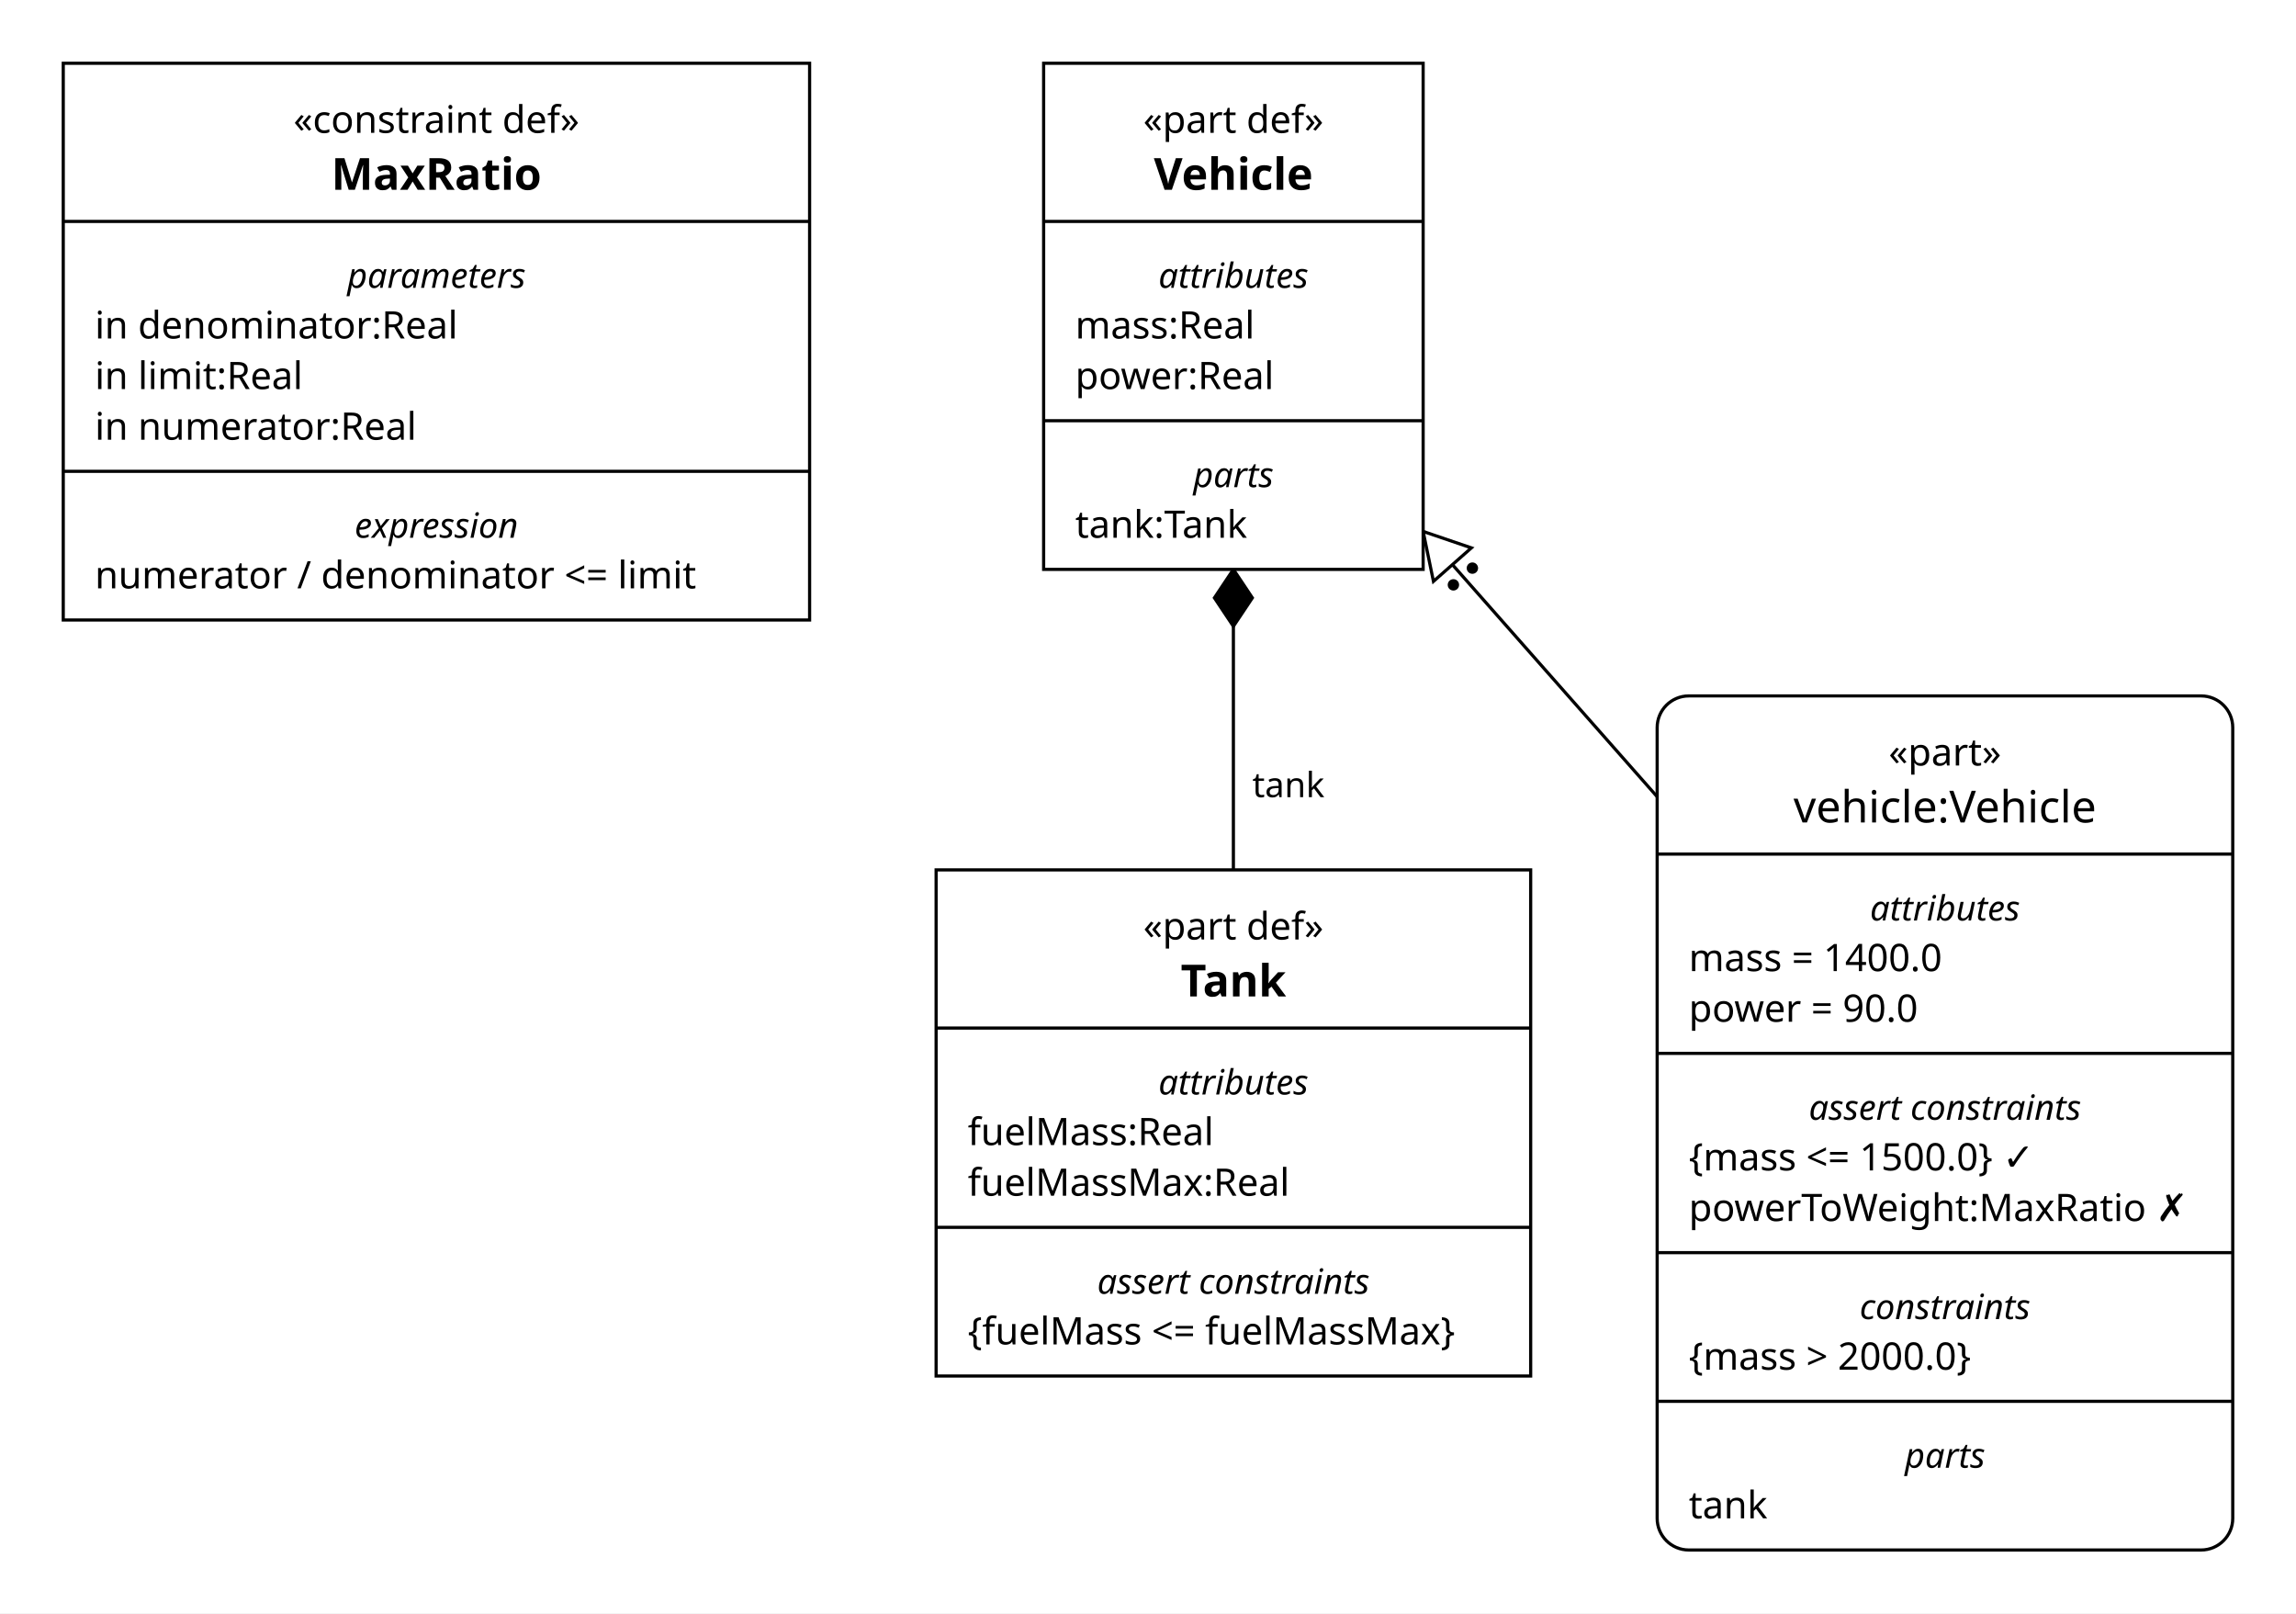
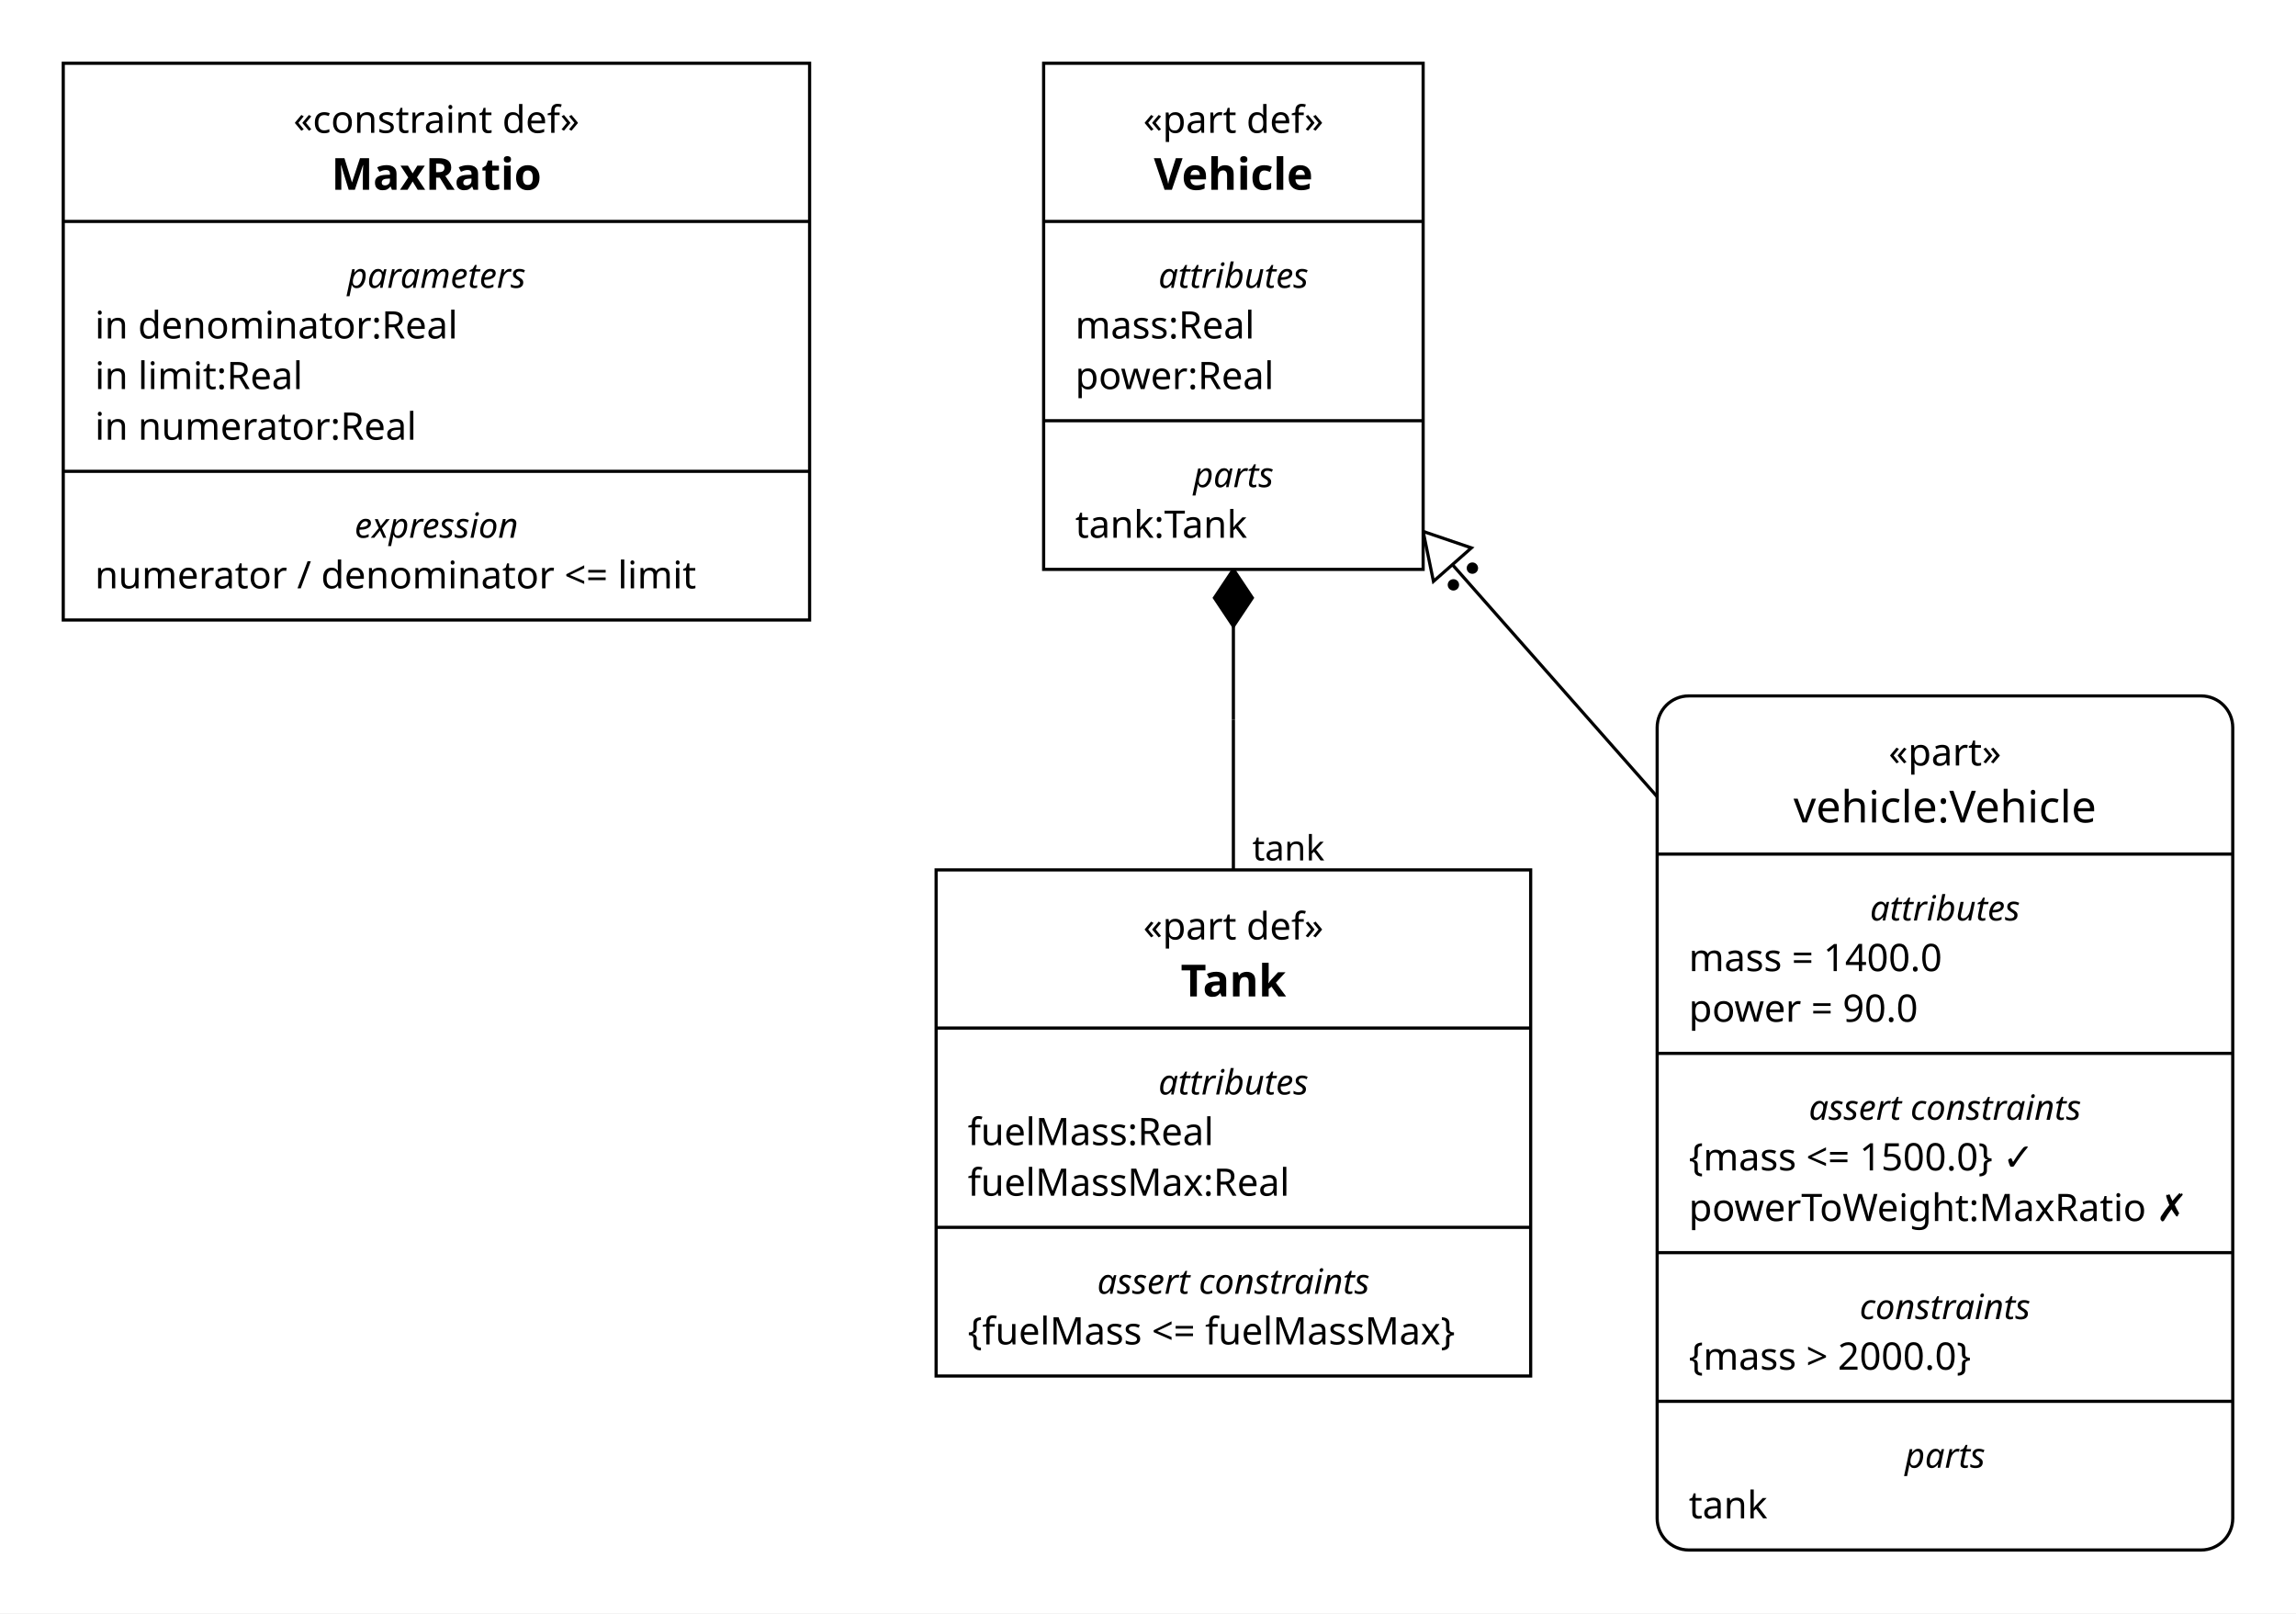
<svg xmlns="http://www.w3.org/2000/svg" width="726" height="510" viewBox="0 0 726 510" font-family="sans-serif">
  <rect x="0" y="0" width="726" height="510" fill="#ffffff" />
-   <polyline points="390,198 390,275" fill="none" stroke="#000000" />
  <polygon points="390,180 384,189 390,198 396,189" fill="#000000" stroke="#000000" />
-   <text x="396" y="252" text-anchor="start" font-size="11">tank</text>
+   <polyline points="390,198 390,227.5" fill="none" stroke="#000000" />
+   <polyline points="390,227.5 390,275" fill="none" stroke="#000000" />
+   <text x="396" y="272" text-anchor="start" font-size="11">tank</text>
  <polyline points="524,251.87 459.26,178.5" fill="none" stroke="#000000" />
  <polygon points="450,168 465.26,173.2 453.26,183.79" fill="#ffffff" stroke="#000000" />
  <circle cx="465.57" cy="179.6" r="1.8" fill="#000000" />
  <circle cx="459.57" cy="184.89" r="1.8" fill="#000000" />
  <rect x="20" y="20" width="236" height="176" fill="#ffffff" stroke="#000000" />
  <text x="138" y="42" text-anchor="middle" font-size="12">«constraint def»</text>
  <text x="138" y="60" text-anchor="middle" font-size="14" font-weight="bold">MaxRatio</text>
  <polyline points="20,70 256,70" fill="none" stroke="#000000" />
  <text x="138" y="91" text-anchor="middle" font-size="11" font-style="italic">parameters</text>
  <text x="30" y="107" text-anchor="start" font-size="12">in denominator:Real</text>
  <text x="30" y="123" text-anchor="start" font-size="12">in limit:Real</text>
  <text x="30" y="139" text-anchor="start" font-size="12">in numerator:Real</text>
  <polyline points="20,149 256,149" fill="none" stroke="#000000" />
  <text x="138" y="170" text-anchor="middle" font-size="11" font-style="italic">expression</text>
  <text x="30" y="186" text-anchor="start" font-size="12">numerator / denominator &lt;= limit</text>
  <rect x="296" y="275" width="188" height="160" fill="#ffffff" stroke="#000000" />
  <text x="390" y="297" text-anchor="middle" font-size="12">«part def»</text>
  <text x="390" y="315" text-anchor="middle" font-size="14" font-weight="bold">Tank</text>
  <polyline points="296,325 484,325" fill="none" stroke="#000000" />
  <text x="390" y="346" text-anchor="middle" font-size="11" font-style="italic">attributes</text>
  <text x="306" y="362" text-anchor="start" font-size="12">fuelMass:Real</text>
  <text x="306" y="378" text-anchor="start" font-size="12">fuelMassMax:Real</text>
  <polyline points="296,388 484,388" fill="none" stroke="#000000" />
  <text x="390" y="409" text-anchor="middle" font-size="11" font-style="italic">assert constraints</text>
  <text x="306" y="425" text-anchor="start" font-size="12">{fuelMass &lt;= fuelMassMax}</text>
  <rect x="330" y="20" width="120" height="160" fill="#ffffff" stroke="#000000" />
  <text x="390" y="42" text-anchor="middle" font-size="12">«part def»</text>
  <text x="390" y="60" text-anchor="middle" font-size="14" font-weight="bold">Vehicle</text>
  <polyline points="330,70 450,70" fill="none" stroke="#000000" />
  <text x="390" y="91" text-anchor="middle" font-size="11" font-style="italic">attributes</text>
  <text x="340" y="107" text-anchor="start" font-size="12">mass:Real</text>
  <text x="340" y="123" text-anchor="start" font-size="12">power:Real</text>
  <polyline points="330,133 450,133" fill="none" stroke="#000000" />
  <text x="390" y="154" text-anchor="middle" font-size="11" font-style="italic">parts</text>
  <text x="340" y="170" text-anchor="start" font-size="12">tank:Tank</text>
  <rect x="524" y="220" width="182" height="270" rx="10" fill="#ffffff" stroke="#000000" />
  <text x="615" y="242" text-anchor="middle" font-size="12">«part»</text>
  <text x="615" y="260" text-anchor="middle" font-size="14">vehicle:Vehicle</text>
  <polyline points="524,270 706,270" fill="none" stroke="#000000" />
  <text x="615" y="291" text-anchor="middle" font-size="11" font-style="italic">attributes</text>
  <text x="534" y="307" text-anchor="start" font-size="12">mass = 1400.0</text>
  <text x="534" y="323" text-anchor="start" font-size="12">power = 90.0</text>
  <polyline points="524,333 706,333" fill="none" stroke="#000000" />
  <text x="615" y="354" text-anchor="middle" font-size="11" font-style="italic">assert constraints</text>
  <text x="534" y="370" text-anchor="start" font-size="12">{mass &lt;= 1500.0} ✓</text>
  <text x="534" y="386" text-anchor="start" font-size="12">powerToWeight:MaxRatio ✗</text>
  <polyline points="524,396 706,396" fill="none" stroke="#000000" />
  <text x="615" y="417" text-anchor="middle" font-size="11" font-style="italic">constraints</text>
  <text x="534" y="433" text-anchor="start" font-size="12">{mass &gt; 2000.0}</text>
  <polyline points="524,443 706,443" fill="none" stroke="#000000" />
  <text x="615" y="464" text-anchor="middle" font-size="11" font-style="italic">parts</text>
  <text x="534" y="480" text-anchor="start" font-size="12">tank</text>
</svg>
